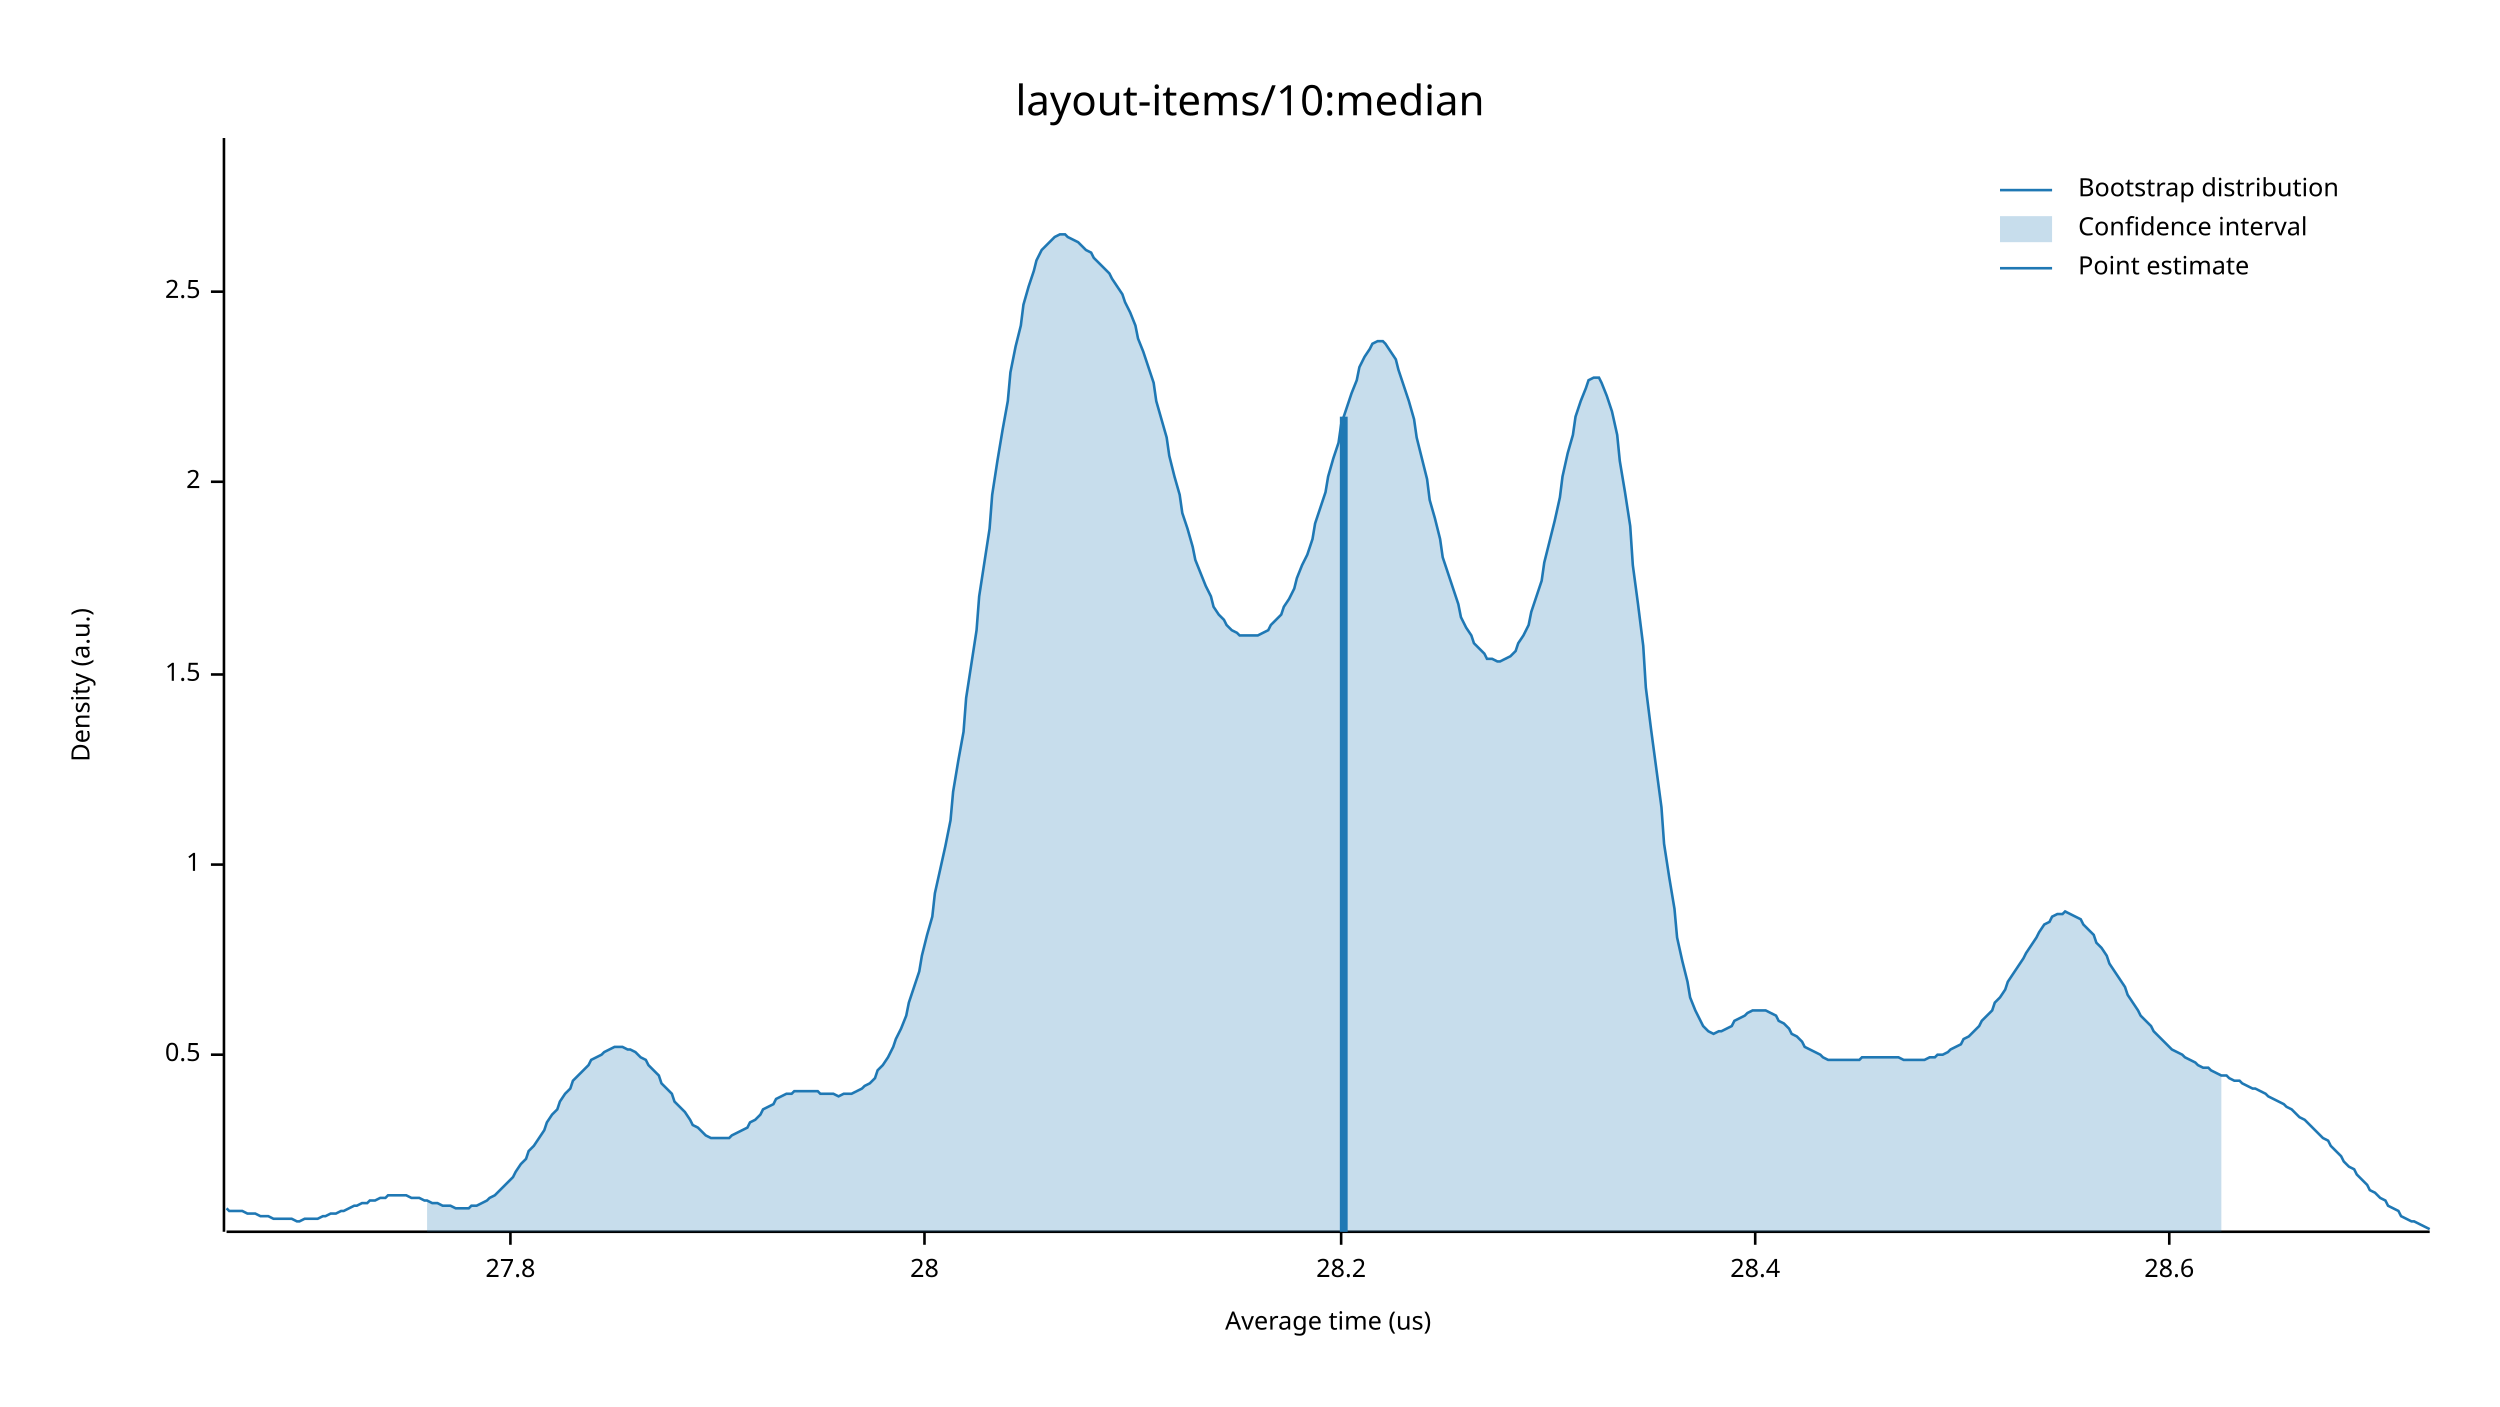
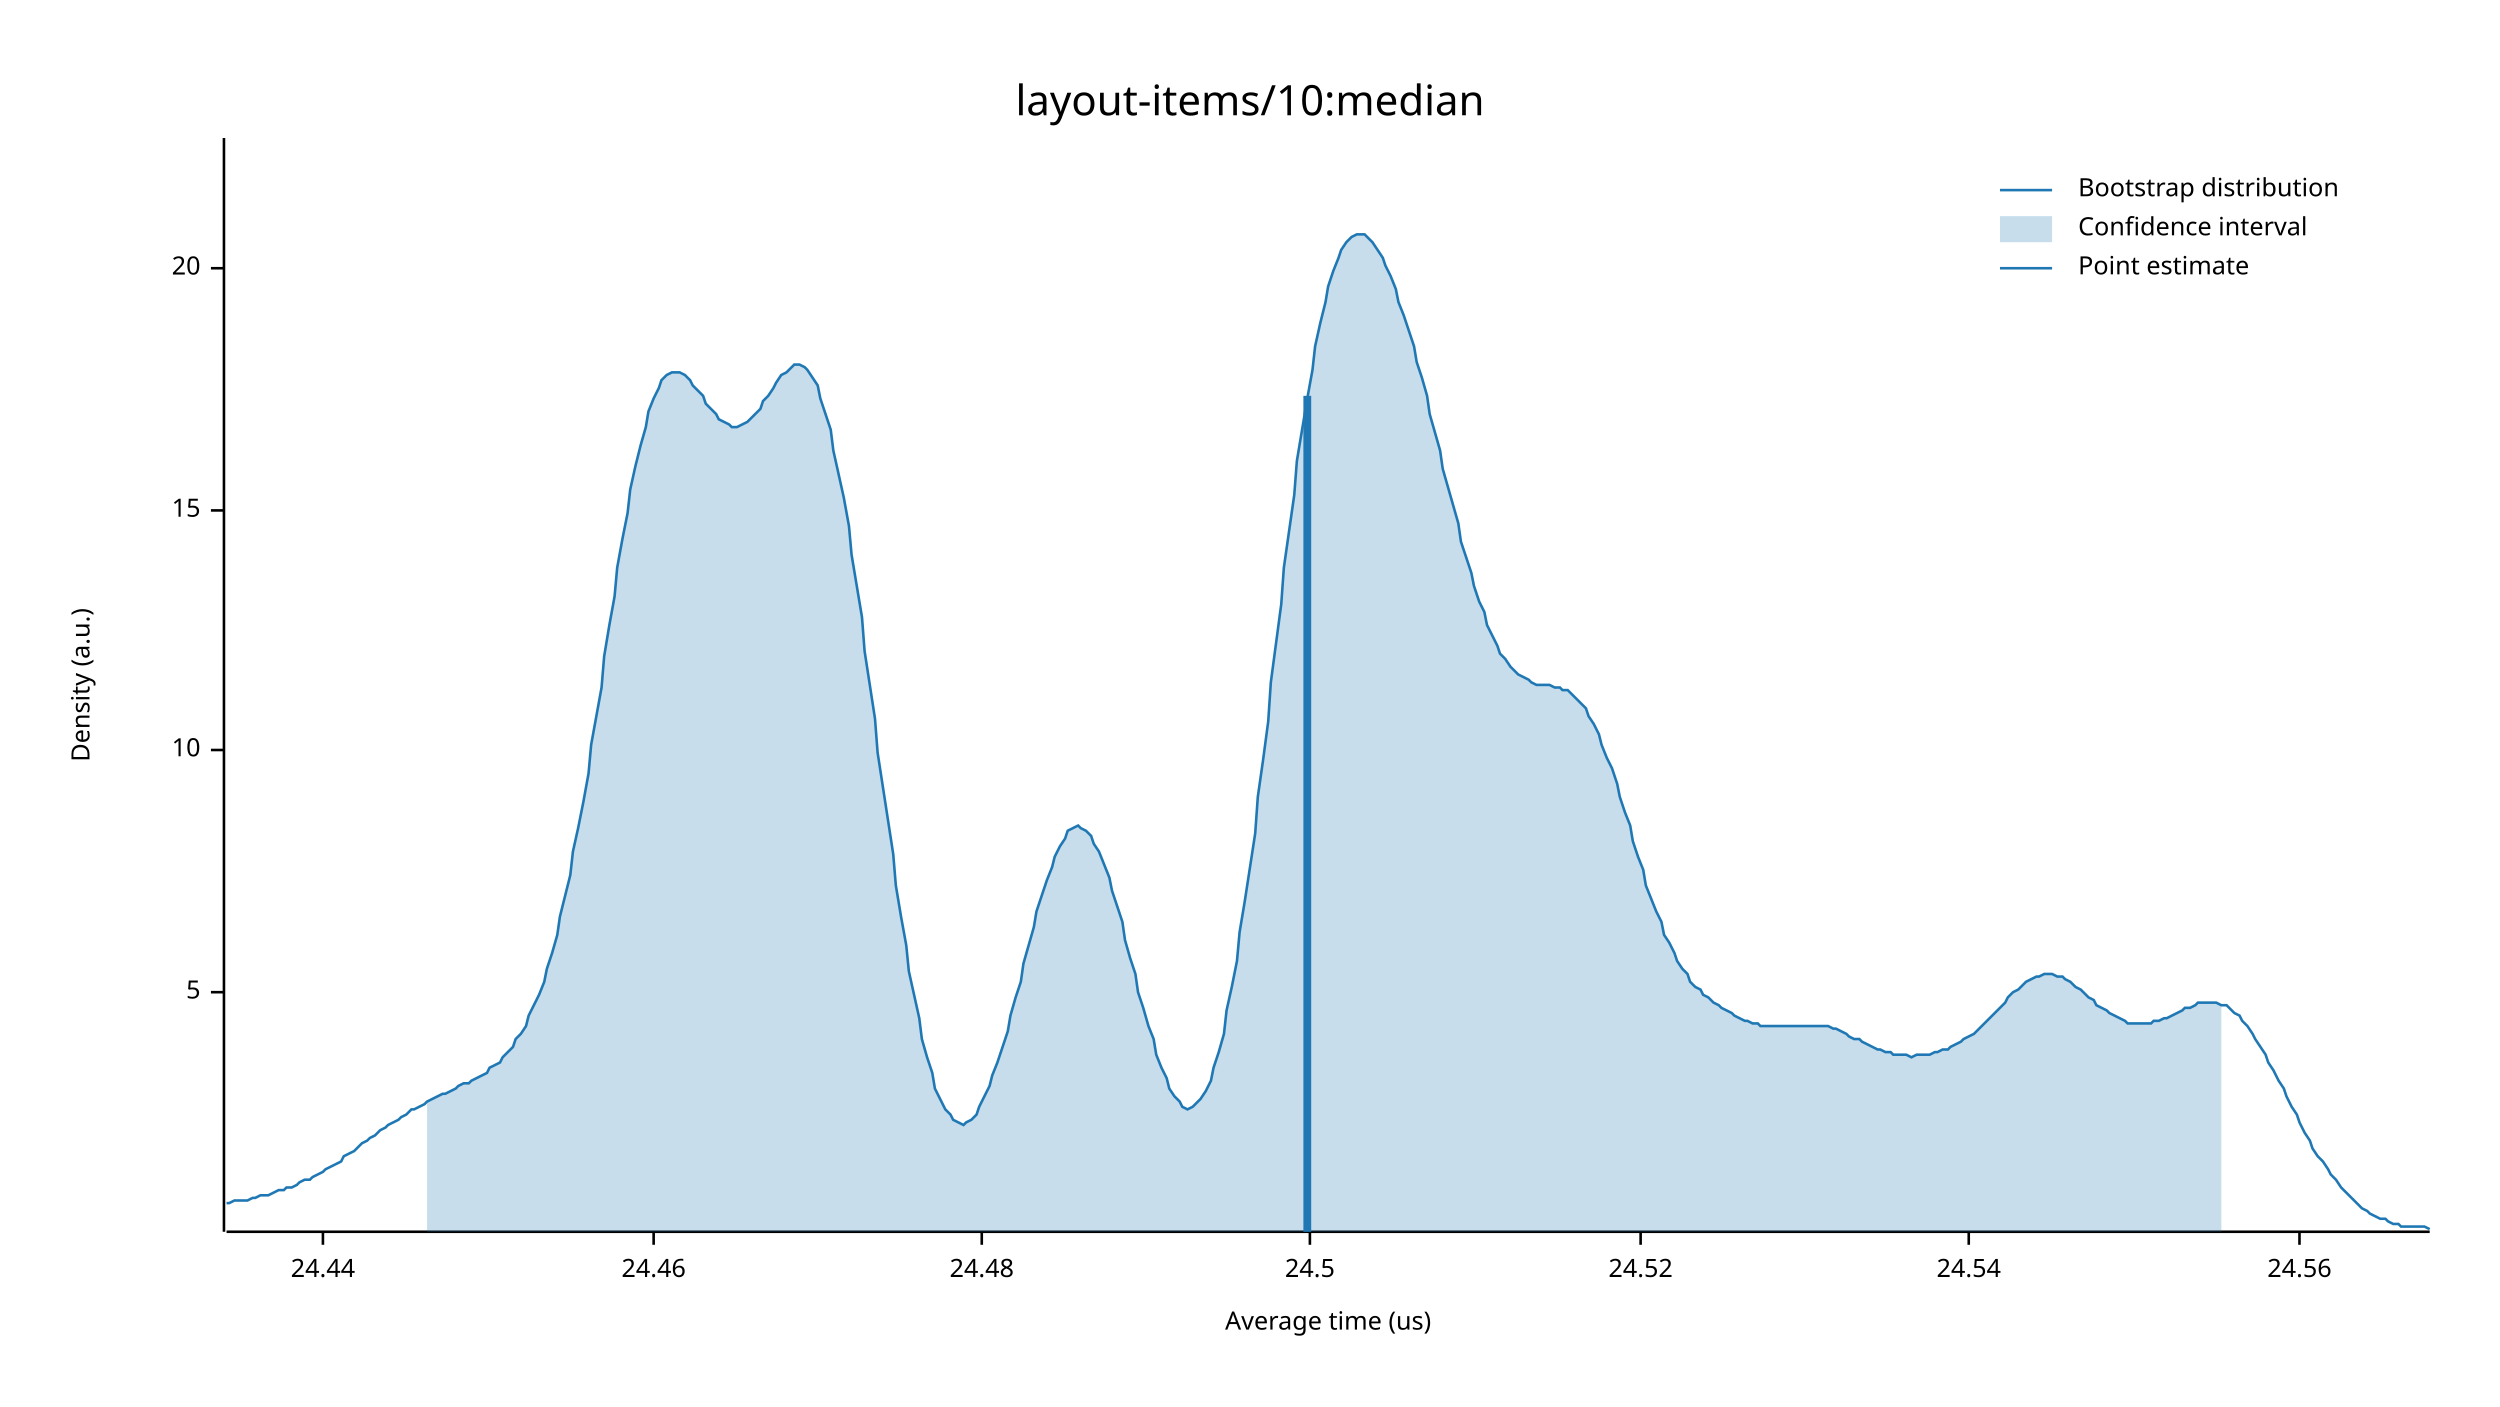
<svg xmlns="http://www.w3.org/2000/svg" style="background-color: white;" width="960" height="540" viewBox="0 0 960 540">
  <text x="480" y="32" dy="0.76em" text-anchor="middle" font-family="sans-serif" font-size="16.129" opacity="1" fill="#000000">
layout-items/10:median
</text>
  <text x="27" y="263" dy="0.76em" text-anchor="middle" font-family="sans-serif" font-size="9.677" opacity="1" fill="#000000" transform="rotate(270, 27, 263)">
Density (a.u.)
</text>
  <text x="510" y="513" dy="-0.5ex" text-anchor="middle" font-family="sans-serif" font-size="9.677" opacity="1" fill="#000000">
Average time (us)
</text>
  <polyline fill="none" opacity="1" stroke="#000000" stroke-width="1" points="86,53 86,473 " />
-   <text x="77" y="405" dy="0.5ex" text-anchor="end" font-family="sans-serif" font-size="9.677" opacity="1" fill="#000000">
- 0.5
+   <text x="77" y="381" dy="0.5ex" text-anchor="end" font-family="sans-serif" font-size="9.677" opacity="1" fill="#000000">
+ 5
</text>
-   <polyline fill="none" opacity="1" stroke="#000000" stroke-width="1" points="81,405 86,405 " />
-   <text x="77" y="332" dy="0.5ex" text-anchor="end" font-family="sans-serif" font-size="9.677" opacity="1" fill="#000000">
- 1
+   <polyline fill="none" opacity="1" stroke="#000000" stroke-width="1" points="81,381 86,381 " />
+   <text x="77" y="288" dy="0.5ex" text-anchor="end" font-family="sans-serif" font-size="9.677" opacity="1" fill="#000000">
+ 10
</text>
-   <polyline fill="none" opacity="1" stroke="#000000" stroke-width="1" points="81,332 86,332 " />
-   <text x="77" y="259" dy="0.5ex" text-anchor="end" font-family="sans-serif" font-size="9.677" opacity="1" fill="#000000">
- 1.5
+   <polyline fill="none" opacity="1" stroke="#000000" stroke-width="1" points="81,288 86,288 " />
+   <text x="77" y="196" dy="0.5ex" text-anchor="end" font-family="sans-serif" font-size="9.677" opacity="1" fill="#000000">
+ 15
</text>
-   <polyline fill="none" opacity="1" stroke="#000000" stroke-width="1" points="81,259 86,259 " />
-   <text x="77" y="185" dy="0.5ex" text-anchor="end" font-family="sans-serif" font-size="9.677" opacity="1" fill="#000000">
- 2
+   <polyline fill="none" opacity="1" stroke="#000000" stroke-width="1" points="81,196 86,196 " />
+   <text x="77" y="103" dy="0.5ex" text-anchor="end" font-family="sans-serif" font-size="9.677" opacity="1" fill="#000000">
+ 20
</text>
-   <polyline fill="none" opacity="1" stroke="#000000" stroke-width="1" points="81,185 86,185 " />
-   <text x="77" y="112" dy="0.5ex" text-anchor="end" font-family="sans-serif" font-size="9.677" opacity="1" fill="#000000">
- 2.5
+   <polyline fill="none" opacity="1" stroke="#000000" stroke-width="1" points="81,103 86,103 " />
+   <polyline fill="none" opacity="1" stroke="#000000" stroke-width="1" points="87,473 933,473 " />
+   <text x="124" y="483" dy="0.76em" text-anchor="middle" font-family="sans-serif" font-size="9.677" opacity="1" fill="#000000">
+ 24.44
</text>
-   <polyline fill="none" opacity="1" stroke="#000000" stroke-width="1" points="81,112 86,112 " />
-   <polyline fill="none" opacity="1" stroke="#000000" stroke-width="1" points="87,473 933,473 " />
-   <text x="196" y="483" dy="0.76em" text-anchor="middle" font-family="sans-serif" font-size="9.677" opacity="1" fill="#000000">
- 27.8
+   <polyline fill="none" opacity="1" stroke="#000000" stroke-width="1" points="124,473 124,478 " />
+   <text x="251" y="483" dy="0.76em" text-anchor="middle" font-family="sans-serif" font-size="9.677" opacity="1" fill="#000000">
+ 24.46
</text>
-   <polyline fill="none" opacity="1" stroke="#000000" stroke-width="1" points="196,473 196,478 " />
-   <text x="355" y="483" dy="0.76em" text-anchor="middle" font-family="sans-serif" font-size="9.677" opacity="1" fill="#000000">
- 28
+   <polyline fill="none" opacity="1" stroke="#000000" stroke-width="1" points="251,473 251,478 " />
+   <text x="377" y="483" dy="0.76em" text-anchor="middle" font-family="sans-serif" font-size="9.677" opacity="1" fill="#000000">
+ 24.48
</text>
-   <polyline fill="none" opacity="1" stroke="#000000" stroke-width="1" points="355,473 355,478 " />
-   <text x="515" y="483" dy="0.76em" text-anchor="middle" font-family="sans-serif" font-size="9.677" opacity="1" fill="#000000">
- 28.2
+   <polyline fill="none" opacity="1" stroke="#000000" stroke-width="1" points="377,473 377,478 " />
+   <text x="503" y="483" dy="0.76em" text-anchor="middle" font-family="sans-serif" font-size="9.677" opacity="1" fill="#000000">
+ 24.5
</text>
-   <polyline fill="none" opacity="1" stroke="#000000" stroke-width="1" points="515,473 515,478 " />
-   <text x="674" y="483" dy="0.76em" text-anchor="middle" font-family="sans-serif" font-size="9.677" opacity="1" fill="#000000">
- 28.4
+   <polyline fill="none" opacity="1" stroke="#000000" stroke-width="1" points="503,473 503,478 " />
+   <text x="630" y="483" dy="0.76em" text-anchor="middle" font-family="sans-serif" font-size="9.677" opacity="1" fill="#000000">
+ 24.52
</text>
-   <polyline fill="none" opacity="1" stroke="#000000" stroke-width="1" points="674,473 674,478 " />
-   <text x="833" y="483" dy="0.76em" text-anchor="middle" font-family="sans-serif" font-size="9.677" opacity="1" fill="#000000">
- 28.6
+   <polyline fill="none" opacity="1" stroke="#000000" stroke-width="1" points="630,473 630,478 " />
+   <text x="756" y="483" dy="0.76em" text-anchor="middle" font-family="sans-serif" font-size="9.677" opacity="1" fill="#000000">
+ 24.54
</text>
-   <polyline fill="none" opacity="1" stroke="#000000" stroke-width="1" points="833,473 833,478 " />
-   <polyline fill="none" opacity="1" stroke="#1F78B4" stroke-width="1" points="87,464 88,465 90,465 92,465 93,465 95,466 97,466 98,466 100,467 102,467 103,467 105,468 107,468 109,468 110,468 112,468 114,469 115,469 117,468 119,468 120,468 122,468 124,467 125,467 127,466 129,466 131,465 132,465 134,464 136,463 137,463 139,462 141,462 142,461 144,461 146,460 148,460 149,459 151,459 153,459 154,459 156,459 158,460 159,460 161,460 163,461 164,461 166,462 168,462 170,463 171,463 173,463 175,464 176,464 178,464 180,464 181,463 183,463 185,462 187,461 188,460 190,459 192,457 193,456 195,454 197,452 198,450 200,447 202,445 203,442 205,440 207,437 209,434 210,431 212,428 214,426 215,423 217,420 219,418 220,415 222,413 224,411 226,409 227,407 229,406 231,405 232,404 234,403 236,402 237,402 239,402 241,403 242,403 244,404 246,406 248,407 249,409 251,411 253,413 254,416 256,418 258,420 259,423 261,425 263,427 265,430 266,432 268,433 270,435 271,436 273,437 275,437 276,437 278,437 280,437 281,436 283,435 285,434 287,433 288,431 290,430 292,428 293,426 295,425 297,424 298,422 300,421 302,420 304,420 305,419 307,419 309,419 310,419 312,419 314,419 315,420 317,420 319,420 320,420 322,421 324,420 326,420 327,420 329,419 331,418 332,417 334,416 336,414 337,411 339,409 341,406 343,402 344,399 346,395 348,390 349,385 351,379 353,373 354,367 356,359 358,352 359,343 361,334 363,325 365,315 366,304 368,292 370,281 371,268 373,255 375,242 376,229 378,216 380,203 381,190 383,177 385,165 387,154 388,143 390,133 392,125 393,117 395,110 397,104 398,100 400,96 402,94 404,92 405,91 407,90 409,90 410,91 412,92 414,93 415,94 417,96 419,97 420,99 422,101 424,103 426,105 427,107 429,110 431,113 432,116 434,120 436,125 437,130 439,135 441,141 443,147 444,154 446,161 448,168 449,175 451,183 453,190 454,197 456,203 458,210 459,215 461,220 463,225 465,229 466,233 468,236 470,238 471,240 473,242 475,243 476,244 478,244 480,244 482,244 483,244 485,243 487,242 488,240 490,238 492,236 493,233 495,230 497,226 498,222 500,217 502,213 504,207 505,201 507,195 509,189 510,183 512,176 514,170 515,163 517,157 519,151 521,146 522,141 524,137 526,134 527,132 529,131 531,131 532,132 534,135 536,138 537,142 539,148 541,154 543,161 544,168 546,176 548,184 549,192 551,199 553,207 554,214 556,220 558,226 560,232 561,237 563,241 565,244 566,247 568,249 570,251 571,253 573,253 575,254 576,254 578,253 580,252 582,250 583,247 585,244 587,240 588,235 590,229 592,223 593,216 595,208 597,200 599,191 600,183 602,174 604,167 605,160 607,154 609,149 610,146 612,145 614,145 615,147 617,152 619,158 621,167 622,177 624,189 626,202 627,217 629,232 631,248 632,264 634,280 636,295 638,310 639,324 641,337 643,349 644,360 646,369 648,377 649,383 651,388 653,392 654,394 656,396 658,397 660,396 661,396 663,395 665,394 666,392 668,391 670,390 671,389 673,388 675,388 676,388 678,388 680,389 682,390 683,392 685,393 687,395 688,397 690,398 692,400 693,402 695,403 697,404 699,405 700,406 702,407 704,407 705,407 707,407 709,407 710,407 712,407 714,407 715,406 717,406 719,406 721,406 722,406 724,406 726,406 727,406 729,406 731,407 732,407 734,407 736,407 738,407 739,407 741,406 743,406 744,405 746,405 748,404 749,403 751,402 753,401 754,399 756,398 758,396 760,394 761,392 763,390 765,388 766,385 768,383 770,380 771,377 773,374 775,371 777,368 778,366 780,363 782,360 783,358 785,355 787,354 788,352 790,351 792,351 793,350 795,351 797,352 799,353 800,355 802,357 804,359 805,362 807,364 809,367 810,370 812,373 814,376 816,379 817,382 819,385 821,388 822,390 824,392 826,394 827,396 829,398 831,400 832,401 834,403 836,404 838,405 839,406 841,407 843,408 844,409 846,410 848,410 849,411 851,412 853,413 855,413 856,414 858,415 860,415 861,416 863,417 865,418 866,418 868,419 870,420 871,421 873,422 875,423 877,424 878,425 880,426 882,428 883,429 885,430 887,432 888,433 890,435 892,437 894,438 895,440 897,442 899,444 900,446 902,448 904,449 905,451 907,453 909,455 910,457 912,458 914,460 916,461 917,463 919,464 921,465 922,467 924,468 926,469 927,469 929,470 931,471 933,472 " />
-   <polygon opacity="0.25" fill="#1F78B4" points="164,461 166,462 168,462 170,463 171,463 173,463 175,464 176,464 178,464 180,464 181,463 183,463 185,462 187,461 188,460 190,459 192,457 193,456 195,454 197,452 198,450 200,447 202,445 203,442 205,440 207,437 209,434 210,431 212,428 214,426 215,423 217,420 219,418 220,415 222,413 224,411 226,409 227,407 229,406 231,405 232,404 234,403 236,402 237,402 239,402 241,403 242,403 244,404 246,406 248,407 249,409 251,411 253,413 254,416 256,418 258,420 259,423 261,425 263,427 265,430 266,432 268,433 270,435 271,436 273,437 275,437 276,437 278,437 280,437 281,436 283,435 285,434 287,433 288,431 290,430 292,428 293,426 295,425 297,424 298,422 300,421 302,420 304,420 305,419 307,419 309,419 310,419 312,419 314,419 315,420 317,420 319,420 320,420 322,421 324,420 326,420 327,420 329,419 331,418 332,417 334,416 336,414 337,411 339,409 341,406 343,402 344,399 346,395 348,390 349,385 351,379 353,373 354,367 356,359 358,352 359,343 361,334 363,325 365,315 366,304 368,292 370,281 371,268 373,255 375,242 376,229 378,216 380,203 381,190 383,177 385,165 387,154 388,143 390,133 392,125 393,117 395,110 397,104 398,100 400,96 402,94 404,92 405,91 407,90 409,90 410,91 412,92 414,93 415,94 417,96 419,97 420,99 422,101 424,103 426,105 427,107 429,110 431,113 432,116 434,120 436,125 437,130 439,135 441,141 443,147 444,154 446,161 448,168 449,175 451,183 453,190 454,197 456,203 458,210 459,215 461,220 463,225 465,229 466,233 468,236 470,238 471,240 473,242 475,243 476,244 478,244 480,244 482,244 483,244 485,243 487,242 488,240 490,238 492,236 493,233 495,230 497,226 498,222 500,217 502,213 504,207 505,201 507,195 509,189 510,183 512,176 514,170 515,163 517,157 519,151 521,146 522,141 524,137 526,134 527,132 529,131 531,131 532,132 534,135 536,138 537,142 539,148 541,154 543,161 544,168 546,176 548,184 549,192 551,199 553,207 554,214 556,220 558,226 560,232 561,237 563,241 565,244 566,247 568,249 570,251 571,253 573,253 575,254 576,254 578,253 580,252 582,250 583,247 585,244 587,240 588,235 590,229 592,223 593,216 595,208 597,200 599,191 600,183 602,174 604,167 605,160 607,154 609,149 610,146 612,145 614,145 615,147 617,152 619,158 621,167 622,177 624,189 626,202 627,217 629,232 631,248 632,264 634,280 636,295 638,310 639,324 641,337 643,349 644,360 646,369 648,377 649,383 651,388 653,392 654,394 656,396 658,397 660,396 661,396 663,395 665,394 666,392 668,391 670,390 671,389 673,388 675,388 676,388 678,388 680,389 682,390 683,392 685,393 687,395 688,397 690,398 692,400 693,402 695,403 697,404 699,405 700,406 702,407 704,407 705,407 707,407 709,407 710,407 712,407 714,407 715,406 717,406 719,406 721,406 722,406 724,406 726,406 727,406 729,406 731,407 732,407 734,407 736,407 738,407 739,407 741,406 743,406 744,405 746,405 748,404 749,403 751,402 753,401 754,399 756,398 758,396 760,394 761,392 763,390 765,388 766,385 768,383 770,380 771,377 773,374 775,371 777,368 778,366 780,363 782,360 783,358 785,355 787,354 788,352 790,351 792,351 793,350 795,351 797,352 799,353 800,355 802,357 804,359 805,362 807,364 809,367 810,370 812,373 814,376 816,379 817,382 819,385 821,388 822,390 824,392 826,394 827,396 829,398 831,400 832,401 834,403 836,404 838,405 839,406 841,407 843,408 844,409 846,410 848,410 849,411 851,412 853,413 853,473 164,473 " />
-   <polyline fill="none" opacity="1" stroke="#1F78B4" stroke-width="3" points="516,473 516,160 " />
+   <polyline fill="none" opacity="1" stroke="#000000" stroke-width="1" points="756,473 756,478 " />
+   <text x="883" y="483" dy="0.76em" text-anchor="middle" font-family="sans-serif" font-size="9.677" opacity="1" fill="#000000">
+ 24.56
+ </text>
+   <polyline fill="none" opacity="1" stroke="#000000" stroke-width="1" points="883,473 883,478 " />
+   <polyline fill="none" opacity="1" stroke="#1F78B4" stroke-width="1" points="87,462 88,462 90,461 92,461 93,461 95,461 97,460 98,460 100,459 102,459 103,459 105,458 107,457 109,457 110,456 112,456 114,455 115,454 117,453 119,453 120,452 122,451 124,450 125,449 127,448 129,447 131,446 132,444 134,443 136,442 137,441 139,439 141,438 142,437 144,436 146,434 148,433 149,432 151,431 153,430 154,429 156,428 158,426 159,426 161,425 163,424 164,423 166,422 168,421 170,420 171,420 173,419 175,418 176,417 178,416 180,416 181,415 183,414 185,413 187,412 188,410 190,409 192,408 193,406 195,404 197,402 198,399 200,397 202,394 203,390 205,386 207,382 209,377 210,372 212,366 214,359 215,352 217,344 219,336 220,327 222,318 224,308 226,297 227,286 229,275 231,264 232,252 234,240 236,229 237,218 239,207 241,197 242,188 244,179 246,171 248,164 249,158 251,153 253,149 254,146 256,144 258,143 259,143 261,143 263,144 265,146 266,148 268,150 270,152 271,155 273,157 275,159 276,161 278,162 280,163 281,164 283,164 285,163 287,162 288,161 290,159 292,157 293,154 295,152 297,149 298,147 300,144 302,143 304,141 305,140 307,140 309,141 310,142 312,145 314,148 315,153 317,159 319,165 320,173 322,182 324,191 326,202 327,213 329,225 331,237 332,250 334,263 336,276 337,289 339,302 341,315 343,328 344,340 346,352 348,363 349,373 351,382 353,391 354,399 356,406 358,412 359,418 361,422 363,426 365,428 366,430 368,431 370,432 371,431 373,430 375,428 376,425 378,421 380,417 381,413 383,408 385,402 387,396 388,390 390,383 392,377 393,370 395,363 397,356 398,350 400,344 402,338 404,333 405,329 407,325 409,322 410,319 412,318 414,317 415,318 417,319 419,321 420,324 422,327 424,332 426,337 427,342 429,348 431,354 432,361 434,368 436,374 437,381 439,387 441,394 443,399 444,405 446,410 448,414 449,418 451,421 453,423 454,425 456,426 458,425 459,424 461,422 463,419 465,415 466,410 468,404 470,397 471,388 473,379 475,369 476,358 478,346 480,333 482,320 483,306 485,292 487,277 488,262 490,247 492,232 493,218 495,204 497,190 498,177 500,165 502,153 504,142 505,133 507,124 509,116 510,110 512,104 514,99 515,96 517,93 519,91 521,90 522,90 524,90 526,92 527,93 529,96 531,99 532,102 534,106 536,111 537,116 539,121 541,127 543,133 544,139 546,145 548,152 549,159 551,166 553,173 554,180 556,187 558,194 560,201 561,208 563,214 565,220 566,225 568,231 570,235 571,240 573,244 575,248 576,251 578,253 580,256 582,258 583,259 585,260 587,261 588,262 590,263 592,263 593,263 595,263 597,264 599,264 600,265 602,265 604,267 605,268 607,270 609,272 610,275 612,278 614,282 615,286 617,291 619,295 621,301 622,306 624,312 626,317 627,323 629,329 631,334 632,340 634,345 636,350 638,354 639,359 641,362 643,366 644,369 646,372 648,374 649,377 651,379 653,380 654,382 656,383 658,385 660,386 661,387 663,388 665,389 666,390 668,391 670,392 671,392 673,393 675,393 676,394 678,394 680,394 682,394 683,394 685,394 687,394 688,394 690,394 692,394 693,394 695,394 697,394 699,394 700,394 702,394 704,395 705,395 707,396 709,397 710,398 712,399 714,399 715,400 717,401 719,402 721,403 722,403 724,404 726,404 727,405 729,405 731,405 732,405 734,406 736,405 738,405 739,405 741,405 743,404 744,404 746,403 748,403 749,402 751,401 753,400 754,399 756,398 758,397 760,395 761,394 763,392 765,390 766,389 768,387 770,385 771,383 773,381 775,380 777,378 778,377 780,376 782,375 783,375 785,374 787,374 788,374 790,375 792,375 793,376 795,377 797,379 799,380 800,381 802,383 804,384 805,386 807,387 809,388 810,389 812,390 814,391 816,392 817,393 819,393 821,393 822,393 824,393 826,393 827,392 829,392 831,391 832,391 834,390 836,389 838,388 839,387 841,387 843,386 844,385 846,385 848,385 849,385 851,385 853,386 855,386 856,387 858,389 860,390 861,392 863,394 865,397 866,399 868,402 870,405 871,408 873,411 875,415 877,418 878,421 880,425 882,428 883,431 885,435 887,438 888,441 890,444 892,446 894,449 895,451 897,453 899,456 900,457 902,459 904,461 905,462 907,464 909,465 910,466 912,467 914,468 916,468 917,469 919,470 921,470 922,471 924,471 926,471 927,471 929,471 931,471 933,472 " />
+   <polygon opacity="0.25" fill="#1F78B4" points="164,423 166,422 168,421 170,420 171,420 173,419 175,418 176,417 178,416 180,416 181,415 183,414 185,413 187,412 188,410 190,409 192,408 193,406 195,404 197,402 198,399 200,397 202,394 203,390 205,386 207,382 209,377 210,372 212,366 214,359 215,352 217,344 219,336 220,327 222,318 224,308 226,297 227,286 229,275 231,264 232,252 234,240 236,229 237,218 239,207 241,197 242,188 244,179 246,171 248,164 249,158 251,153 253,149 254,146 256,144 258,143 259,143 261,143 263,144 265,146 266,148 268,150 270,152 271,155 273,157 275,159 276,161 278,162 280,163 281,164 283,164 285,163 287,162 288,161 290,159 292,157 293,154 295,152 297,149 298,147 300,144 302,143 304,141 305,140 307,140 309,141 310,142 312,145 314,148 315,153 317,159 319,165 320,173 322,182 324,191 326,202 327,213 329,225 331,237 332,250 334,263 336,276 337,289 339,302 341,315 343,328 344,340 346,352 348,363 349,373 351,382 353,391 354,399 356,406 358,412 359,418 361,422 363,426 365,428 366,430 368,431 370,432 371,431 373,430 375,428 376,425 378,421 380,417 381,413 383,408 385,402 387,396 388,390 390,383 392,377 393,370 395,363 397,356 398,350 400,344 402,338 404,333 405,329 407,325 409,322 410,319 412,318 414,317 415,318 417,319 419,321 420,324 422,327 424,332 426,337 427,342 429,348 431,354 432,361 434,368 436,374 437,381 439,387 441,394 443,399 444,405 446,410 448,414 449,418 451,421 453,423 454,425 456,426 458,425 459,424 461,422 463,419 465,415 466,410 468,404 470,397 471,388 473,379 475,369 476,358 478,346 480,333 482,320 483,306 485,292 487,277 488,262 490,247 492,232 493,218 495,204 497,190 498,177 500,165 502,153 504,142 505,133 507,124 509,116 510,110 512,104 514,99 515,96 517,93 519,91 521,90 522,90 524,90 526,92 527,93 529,96 531,99 532,102 534,106 536,111 537,116 539,121 541,127 543,133 544,139 546,145 548,152 549,159 551,166 553,173 554,180 556,187 558,194 560,201 561,208 563,214 565,220 566,225 568,231 570,235 571,240 573,244 575,248 576,251 578,253 580,256 582,258 583,259 585,260 587,261 588,262 590,263 592,263 593,263 595,263 597,264 599,264 600,265 602,265 604,267 605,268 607,270 609,272 610,275 612,278 614,282 615,286 617,291 619,295 621,301 622,306 624,312 626,317 627,323 629,329 631,334 632,340 634,345 636,350 638,354 639,359 641,362 643,366 644,369 646,372 648,374 649,377 651,379 653,380 654,382 656,383 658,385 660,386 661,387 663,388 665,389 666,390 668,391 670,392 671,392 673,393 675,393 676,394 678,394 680,394 682,394 683,394 685,394 687,394 688,394 690,394 692,394 693,394 695,394 697,394 699,394 700,394 702,394 704,395 705,395 707,396 709,397 710,398 712,399 714,399 715,400 717,401 719,402 721,403 722,403 724,404 726,404 727,405 729,405 731,405 732,405 734,406 736,405 738,405 739,405 741,405 743,404 744,404 746,403 748,403 749,402 751,401 753,400 754,399 756,398 758,397 760,395 761,394 763,392 765,390 766,389 768,387 770,385 771,383 773,381 775,380 777,378 778,377 780,376 782,375 783,375 785,374 787,374 788,374 790,375 792,375 793,376 795,377 797,379 799,380 800,381 802,383 804,384 805,386 807,387 809,388 810,389 812,390 814,391 816,392 817,393 819,393 821,393 822,393 824,393 826,393 827,392 829,392 831,391 832,391 834,390 836,389 838,388 839,387 841,387 843,386 844,385 846,385 848,385 849,385 851,385 853,386 853,473 164,473 " />
+   <polyline fill="none" opacity="1" stroke="#1F78B4" stroke-width="3" points="502,473 502,152 " />
  <text x="798" y="68" dy="0.76em" text-anchor="start" font-family="sans-serif" font-size="9.677" opacity="1" fill="#000000">
Bootstrap distribution
</text>
  <text x="798" y="83" dy="0.76em" text-anchor="start" font-family="sans-serif" font-size="9.677" opacity="1" fill="#000000">
Confidence interval
</text>
  <text x="798" y="98" dy="0.76em" text-anchor="start" font-family="sans-serif" font-size="9.677" opacity="1" fill="#000000">
Point estimate
</text>
  <polyline fill="none" opacity="1" stroke="#1F78B4" stroke-width="1" points="768,73 788,73 " />
  <rect x="768" y="83" width="20" height="10" opacity="0.25" fill="#1F78B4" stroke="none" />
  <polyline fill="none" opacity="1" stroke="#1F78B4" stroke-width="1" points="768,103 788,103 " />
</svg>
